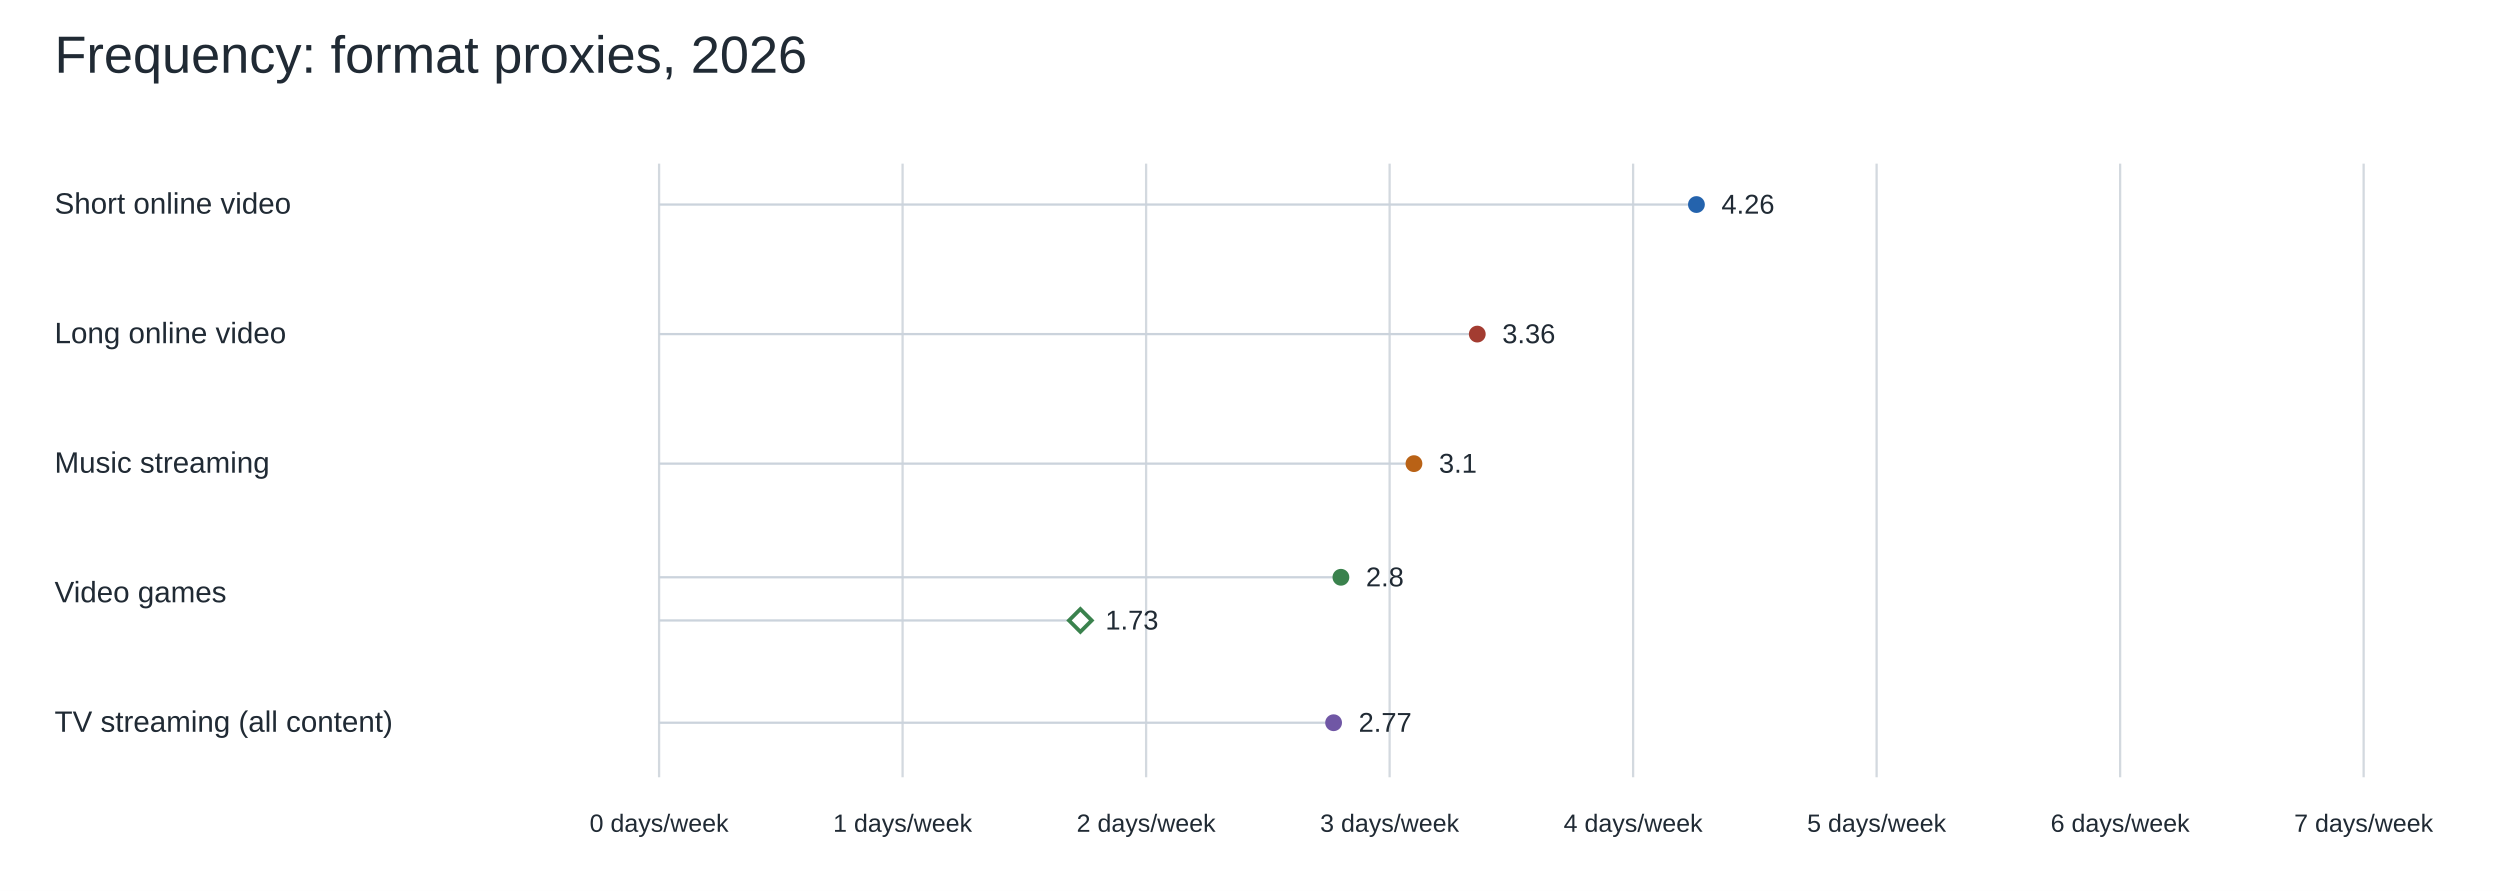
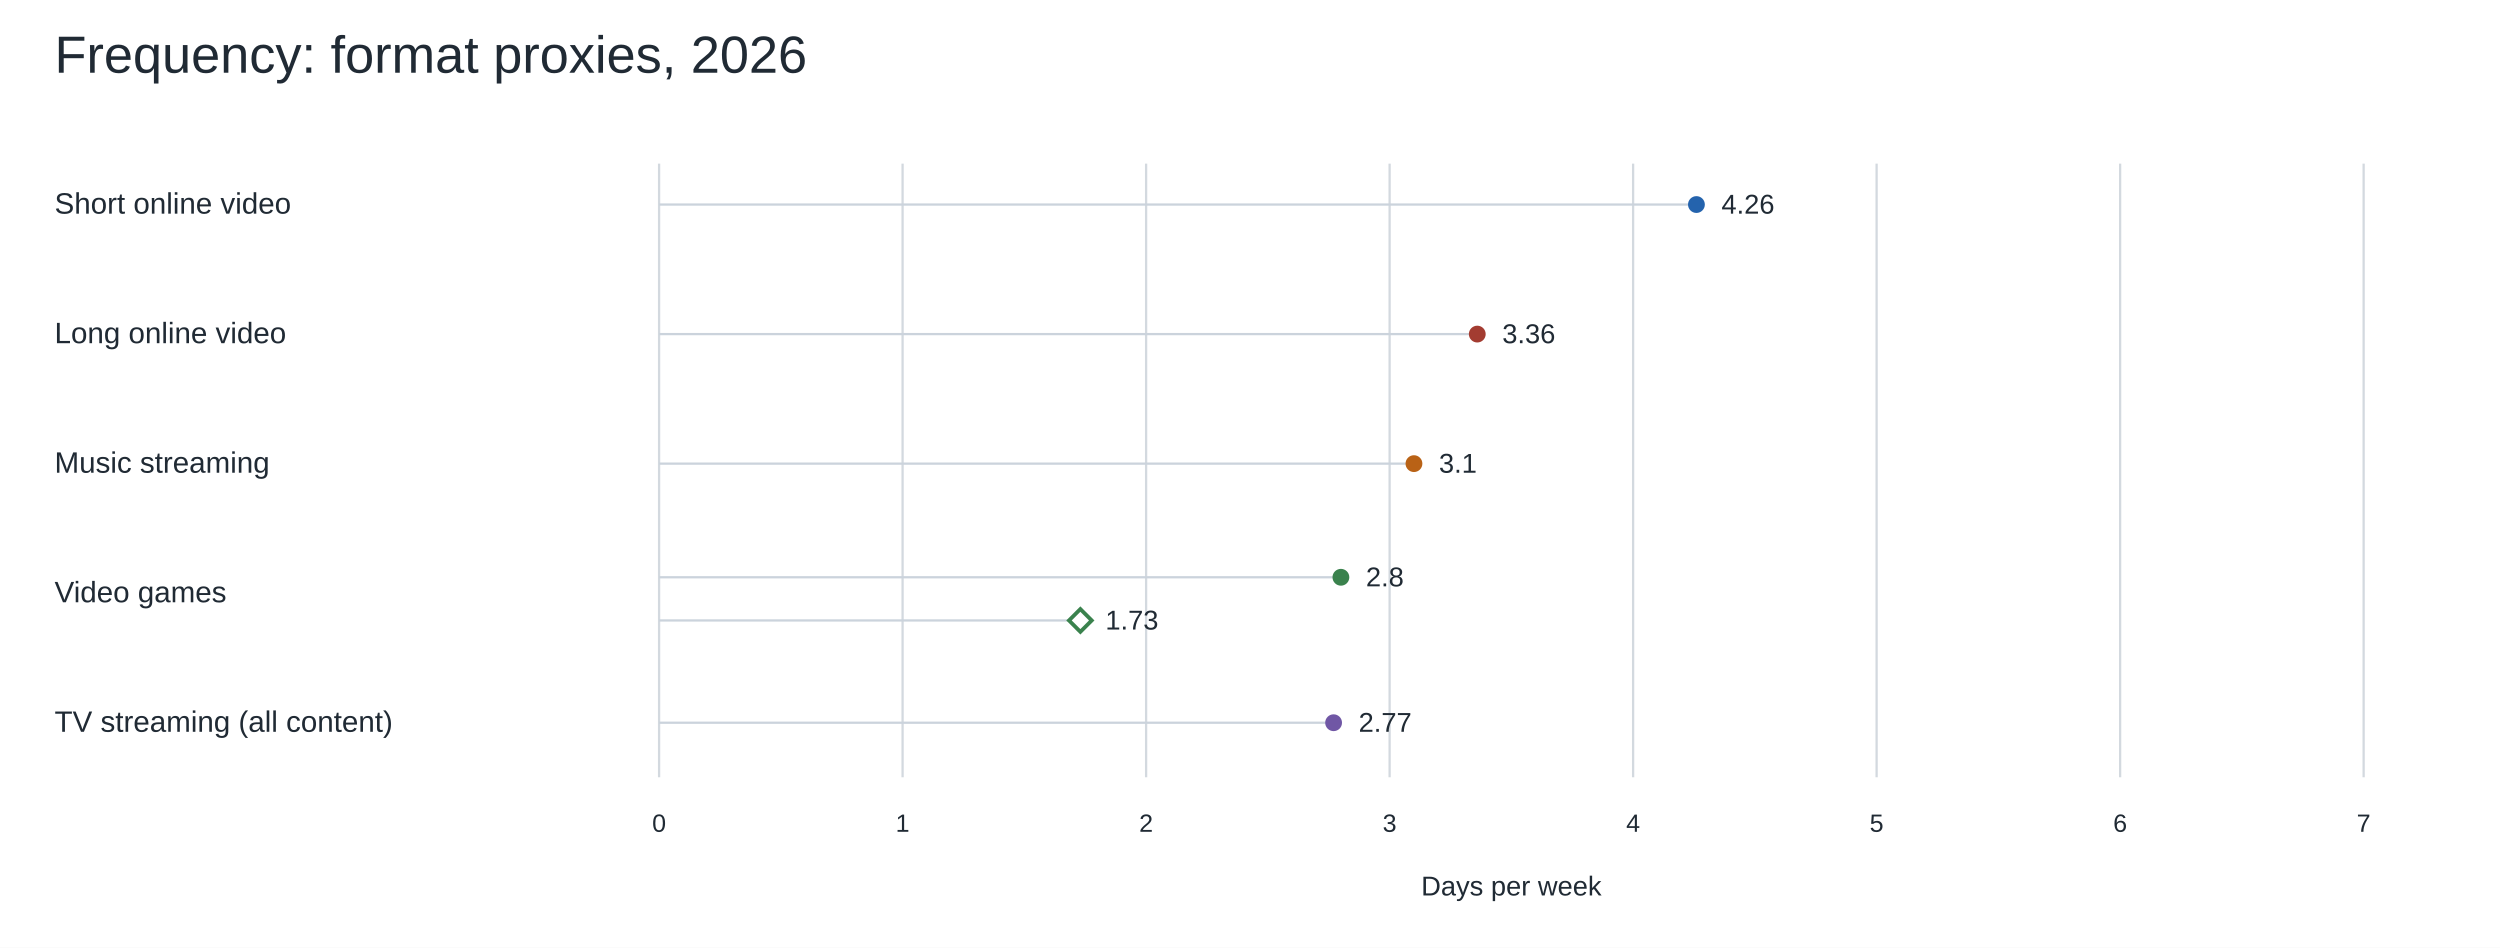
- <svg xmlns="http://www.w3.org/2000/svg" xml:lang="en" width="1100" height="392" viewBox="0 0 1100 392" role="img" aria-labelledby="title desc">
+ <svg xmlns="http://www.w3.org/2000/svg" xml:lang="en" width="1100" height="417" viewBox="0 0 1100 417" role="img" aria-labelledby="title desc">
  <style>text{font-family:Arial,Helvetica,sans-serif;fill:#202a34}</style>
  <rect width="100%" height="100%" fill="white" />
  <text x="24.00" y="32.00" text-anchor="start" font-size="23" font-weight="500">Frequency: format proxies, 2026</text>
  <line x1="290.00" y1="72.00" x2="290.00" y2="342.00" stroke="#d3d9df" stroke-width="1" stroke-dasharray="" />
-   <text x="290.00" y="366.00" text-anchor="middle" font-size="11" font-weight="400">0 days/week</text>
+   <text x="290.00" y="366.00" text-anchor="middle" font-size="11" font-weight="400">0</text>
  <line x1="397.14" y1="72.00" x2="397.14" y2="342.00" stroke="#d3d9df" stroke-width="1" stroke-dasharray="" />
-   <text x="397.14" y="366.00" text-anchor="middle" font-size="11" font-weight="400">1 days/week</text>
+   <text x="397.14" y="366.00" text-anchor="middle" font-size="11" font-weight="400">1</text>
  <line x1="504.29" y1="72.00" x2="504.29" y2="342.00" stroke="#d3d9df" stroke-width="1" stroke-dasharray="" />
-   <text x="504.29" y="366.00" text-anchor="middle" font-size="11" font-weight="400">2 days/week</text>
+   <text x="504.29" y="366.00" text-anchor="middle" font-size="11" font-weight="400">2</text>
  <line x1="611.43" y1="72.00" x2="611.43" y2="342.00" stroke="#d3d9df" stroke-width="1" stroke-dasharray="" />
-   <text x="611.43" y="366.00" text-anchor="middle" font-size="11" font-weight="400">3 days/week</text>
+   <text x="611.43" y="366.00" text-anchor="middle" font-size="11" font-weight="400">3</text>
  <line x1="718.57" y1="72.00" x2="718.57" y2="342.00" stroke="#d3d9df" stroke-width="1" stroke-dasharray="" />
-   <text x="718.57" y="366.00" text-anchor="middle" font-size="11" font-weight="400">4 days/week</text>
+   <text x="718.57" y="366.00" text-anchor="middle" font-size="11" font-weight="400">4</text>
  <line x1="825.71" y1="72.00" x2="825.71" y2="342.00" stroke="#d3d9df" stroke-width="1" stroke-dasharray="" />
-   <text x="825.71" y="366.00" text-anchor="middle" font-size="11" font-weight="400">5 days/week</text>
+   <text x="825.71" y="366.00" text-anchor="middle" font-size="11" font-weight="400">5</text>
  <line x1="932.86" y1="72.00" x2="932.86" y2="342.00" stroke="#d3d9df" stroke-width="1" stroke-dasharray="" />
-   <text x="932.86" y="366.00" text-anchor="middle" font-size="11" font-weight="400">6 days/week</text>
+   <text x="932.86" y="366.00" text-anchor="middle" font-size="11" font-weight="400">6</text>
  <line x1="1040.00" y1="72.00" x2="1040.00" y2="342.00" stroke="#d3d9df" stroke-width="1" stroke-dasharray="" />
-   <text x="1040.00" y="366.00" text-anchor="middle" font-size="11" font-weight="400">7 days/week</text>
+   <text x="1040.00" y="366.00" text-anchor="middle" font-size="11" font-weight="400">7</text>
+   <text x="665.00" y="394.00" text-anchor="middle" font-size="12" font-weight="400">Days per week</text>
  <text x="24.00" y="94.00" text-anchor="start" font-size="13" font-weight="500">Short online video</text>
  <line x1="290.00" y1="90.00" x2="746.43" y2="90.00" stroke="#cbd3dc" stroke-width="1" stroke-dasharray="" />
  <circle cx="746.429" cy="90" r="3.7" fill="#2463ad" />
  <text x="757.43" y="94.00" text-anchor="start" font-size="12" font-weight="400">4.26</text>
  <text x="24.00" y="151.00" text-anchor="start" font-size="13" font-weight="500">Long online video</text>
  <line x1="290.00" y1="147.00" x2="650.00" y2="147.00" stroke="#cbd3dc" stroke-width="1" stroke-dasharray="" />
  <circle cx="650.0" cy="147" r="3.7" fill="#a33c31" />
  <text x="661.00" y="151.00" text-anchor="start" font-size="12" font-weight="400">3.36</text>
  <text x="24.00" y="208.00" text-anchor="start" font-size="13" font-weight="500">Music streaming</text>
  <line x1="290.00" y1="204.00" x2="622.14" y2="204.00" stroke="#cbd3dc" stroke-width="1" stroke-dasharray="" />
  <circle cx="622.143" cy="204" r="3.7" fill="#b96216" />
  <text x="633.14" y="208.00" text-anchor="start" font-size="12" font-weight="400">3.1</text>
  <text x="24.00" y="265.00" text-anchor="start" font-size="13" font-weight="500">Video games</text>
  <line x1="290.00" y1="254.00" x2="590.00" y2="254.00" stroke="#cbd3dc" stroke-width="1" stroke-dasharray="" />
  <circle cx="590.0" cy="254" r="3.7" fill="#3a824d" />
  <text x="601.00" y="258.00" text-anchor="start" font-size="12" font-weight="400">2.8</text>
  <line x1="290.00" y1="273.00" x2="475.36" y2="273.00" stroke="#cbd3dc" stroke-width="1" stroke-dasharray="" />
  <path d="M475.357,268L480.357,273L475.357,278L470.357,273Z" fill="white" stroke="#3a824d" stroke-width="1.7" />
  <text x="486.36" y="277.00" text-anchor="start" font-size="12" font-weight="400">1.73</text>
  <text x="24.00" y="322.00" text-anchor="start" font-size="13" font-weight="500">TV streaming (all content)</text>
  <line x1="290.00" y1="318.00" x2="586.79" y2="318.00" stroke="#cbd3dc" stroke-width="1" stroke-dasharray="" />
  <circle cx="586.786" cy="318" r="3.7" fill="#7057a5" />
  <text x="597.79" y="322.00" text-anchor="start" font-size="12" font-weight="400">2.77</text>
</svg>
